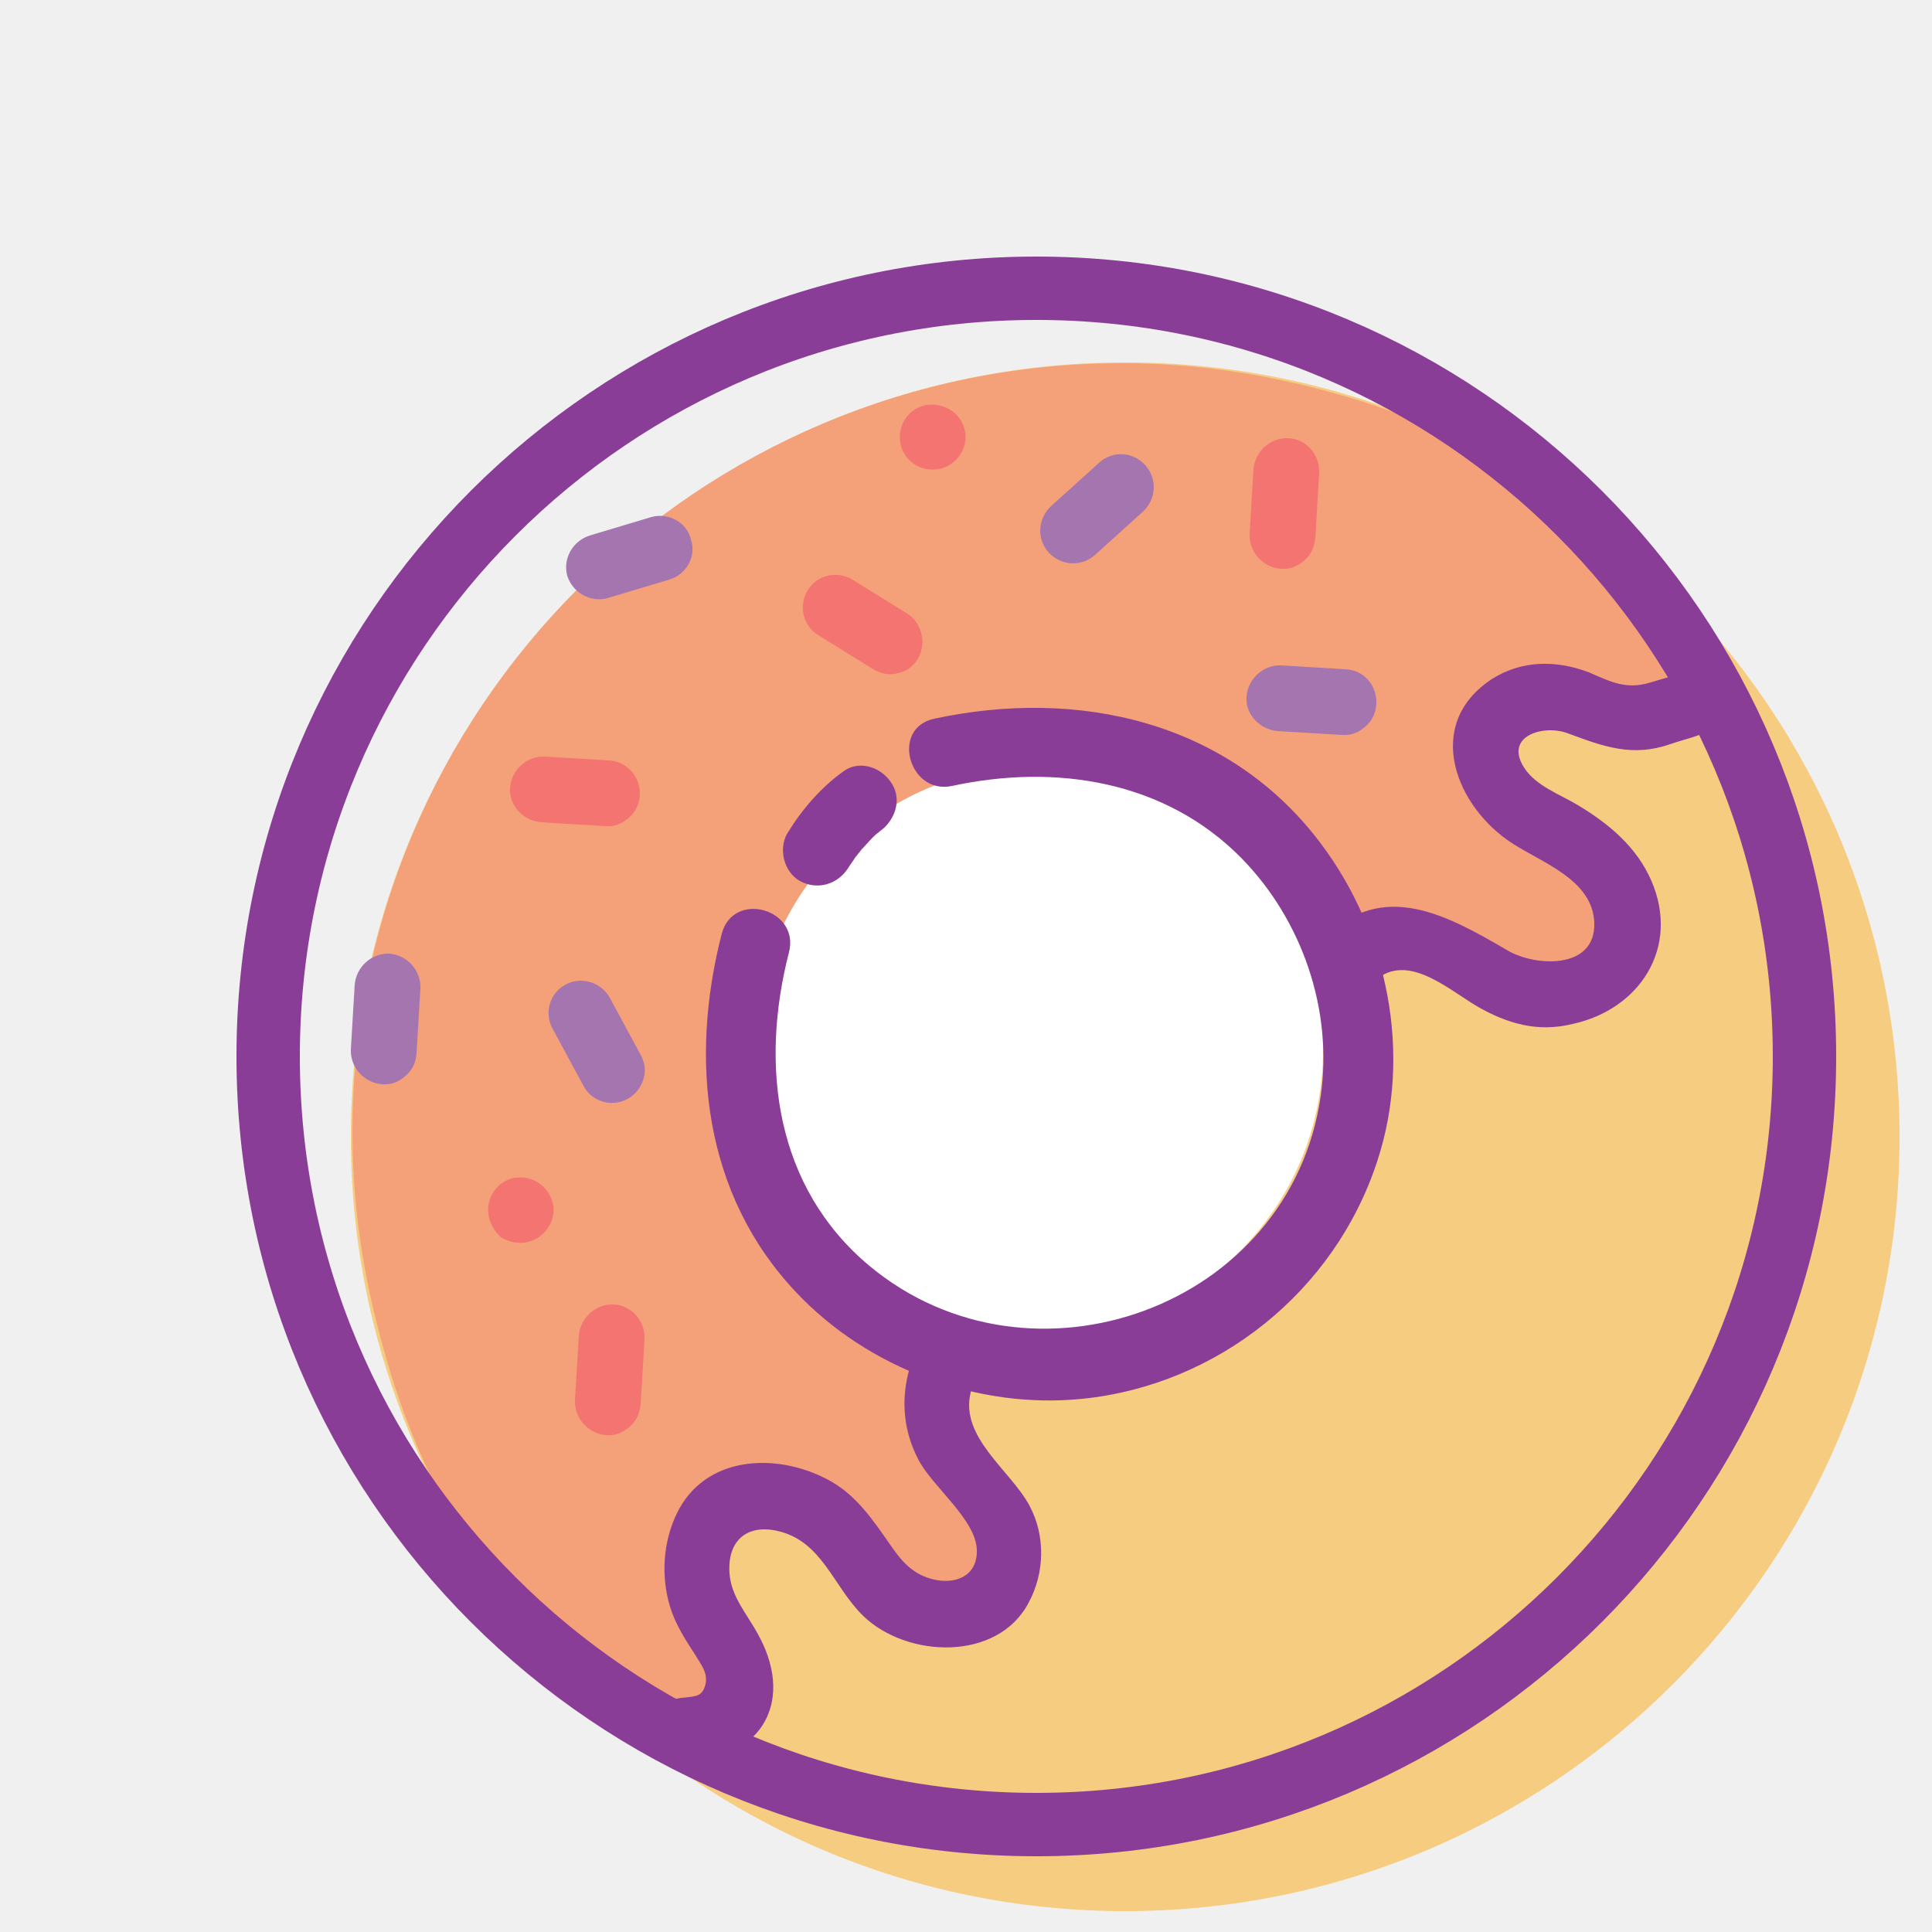
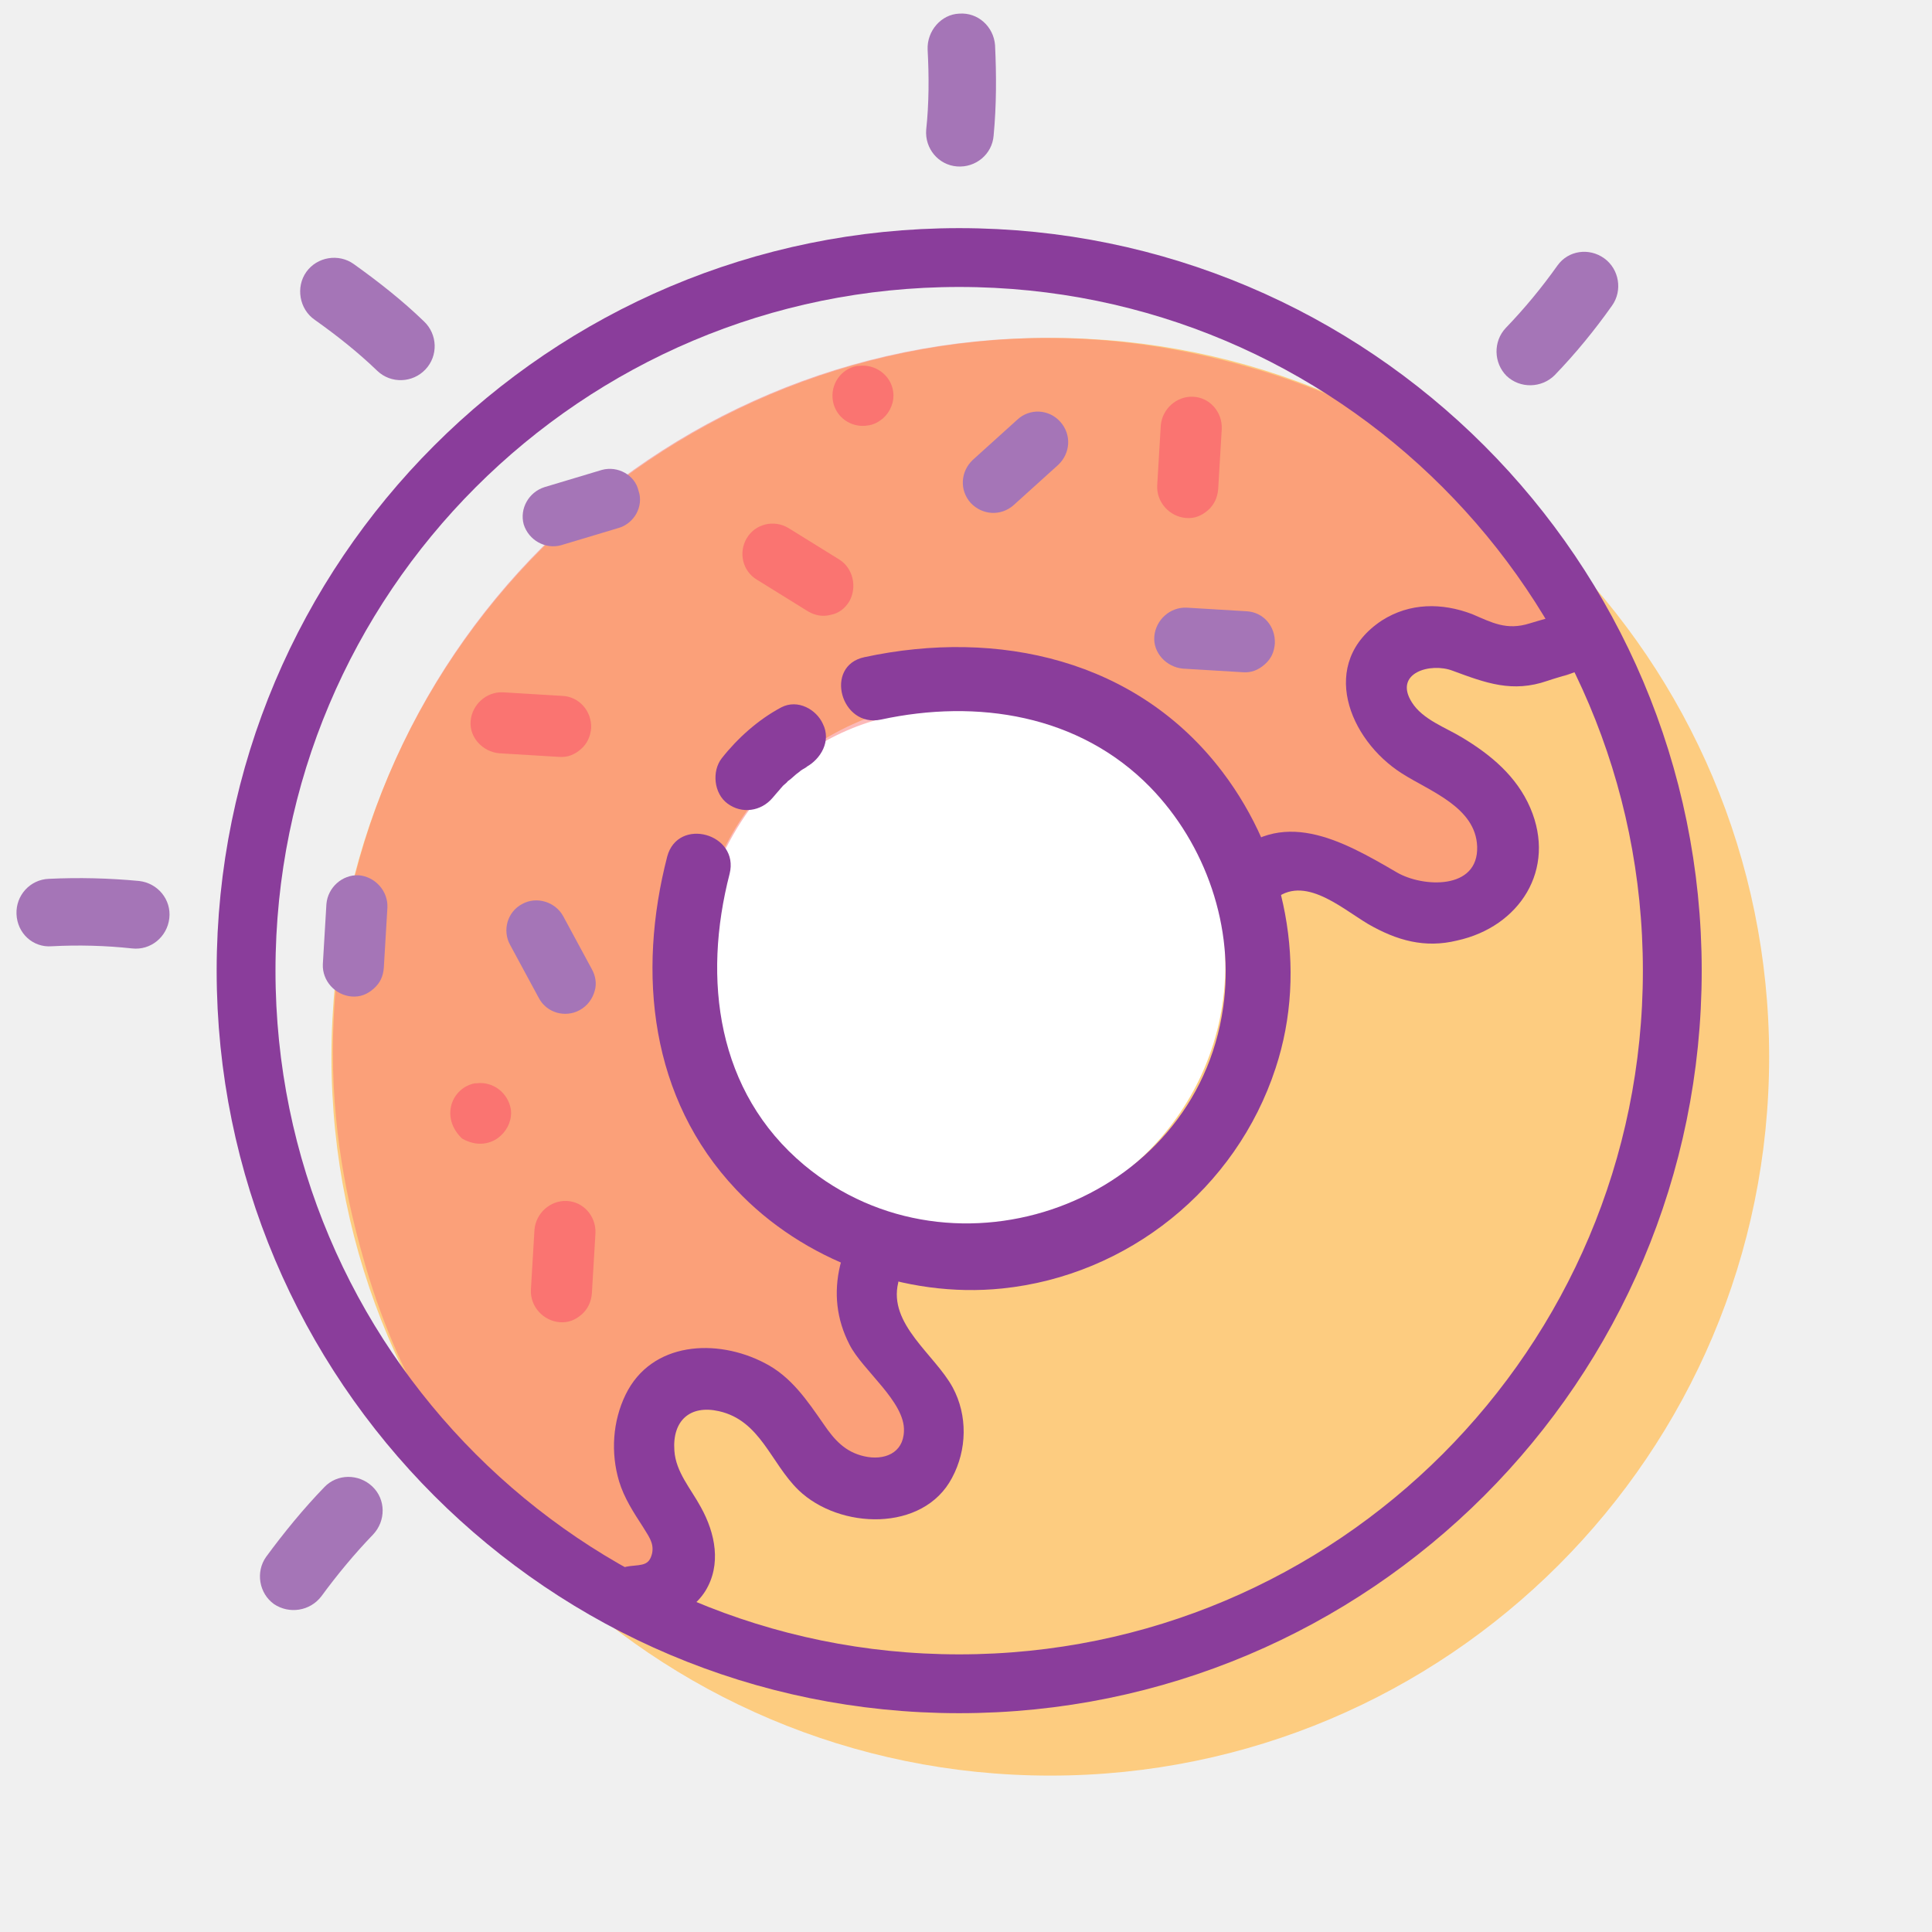
- <svg xmlns="http://www.w3.org/2000/svg" version="1.1" id="Livello_1" x="0px" y="0px" viewBox="0 0 250 250" style="enable-background:new 0 0 250 250;" xml:space="preserve">
+ <svg xmlns="http://www.w3.org/2000/svg" version="1.1" id="Livello_1" x="0px" y="0px" viewBox="15.4 -120.3 269.3 269.3" style="enable-background:new 15.4 -120.3 269.3 269.3;" xml:space="preserve">
  <style type="text/css">
- 	.st0{fill:#F5CC80;}
+ 	.st0{fill:#FDCC80;}
	.st1{fill:none;}
- 	.st2{opacity:0.5;fill:#F47471;enable-background:new    ;}
- 	.st3{fill:#FFFFFF;}
- 	.st4{fill:#F47471;}
- 	.st5{fill:#A575AF;}
- 	.st6{fill:none;stroke:#8A3D97;stroke-width:8.2;stroke-miterlimit:10;}
- 	.st7{fill:#8A3D97;}
- 
- 
- 	@keyframes popup-hair {
- 		to {
- 			visibility: unset
- 		}
- 	}
- 
- 	#Livello_2 .st5{
- 		visibility: hidden;
- 
- 		animation-name: popup-hair;
- 		animation-timing-function: linear;
- 		animation-iteration-count: 1;
- 		animation-duration: .1;
- 		animation-delay: 2.5s;
- 		animation-fill-mode: forwards;
- 	}
- 
+ 	.st2{fill:#FFFFFF;}
+ 	.st3{opacity:0.5;fill:#FA7471;enable-background:new    ;}
+ 	.st4{fill:#FA7471;}
+ 	.st5{fill:#A575B7;}
+ 	.st6{fill:none;stroke:#8A3D9B;stroke-width:8.2;stroke-miterlimit:10;}
+ 	.st7{fill:#8A3D9B;}
</style>
-   <circle id="XMLID_151_" class="st0" cx="145.6" cy="147.1" r="100.2" />
-   <path id="XMLID_150_" class="st1" d="M113.4,39.9c12.9-4,23.2-3.7,29.3-3c6.8,0.8,12.1,2.5,22,5.7c7.1,2.3,12.2,3.9,18.7,7.3  c7.3,3.8,12.3,7.7,15.7,10.3c4,3.1,7.5,5.9,11.3,10.3c3.7,4.3,1.2,2.6,8,12.3c1.1,1.6,2.7,3.9,2,6c-0.6,1.7-2.3,2.5-2.7,2.7  c-2.1,1-4.1,0.5-6,0c-2.3-0.6-4.3-1.6-7-3c-1.8-0.9-2.5-1.4-3.7-1.3c-1.6,0-2.8,0.8-4,1.7c-1.3,0.9-2.4,1.6-3,3  c-0.7,1.6-0.4,3-0.3,3.7c0.5,2.6,2,3.5,5.3,7.3c2.9,3.3,4.4,5,5,7.3c0.3,1,1,3.7-0.3,6c-0.2,0.3-0.4,0.6-3.3,3.3  c-1.8,1.6-2.6,2.4-3,2.7c-2.5,1.5-5.1,1.4-6.3,1.3c-1-0.1-4.3-0.3-7.3-2.7c-3.1-2.4-2.2-4-5-6.3c-3.8-3.1-9.1-3-9-3.3  c0-0.3,2.8,0.2,3-0.3c0.2-0.7-4.8-2.8-11.7-6c-11.4-5.2-11.7-5.8-15.3-6.7c-4.3-1-7.7-1-13-1c-8,0-13.6,1-13.7,0.7  c0-0.3,2.8-1.1,3-0.7c0.5,1.1-17.8,6.7-22.7,19.3c-1.3,3.3-2,7.3-2,7.3c-0.8,4.3-0.3,5.9-0.7,11.7c-0.5,8.5-1.6,8.1-1,11.3  c0.6,3.1,2.5,5.9,6.3,11.3c3.8,5.5,5.8,8.2,8.3,10c4.3,3,7.1,2.6,8.7,5.7c1.4,2.7-0.4,3.9,1,7.3c1.1,2.8,2.5,2.5,6,7.3  c3.1,4.1,3.1,5.7,3,6.3c-0.2,2.5-2.3,4.3-2.7,4.7c-1.2,1-2.3,1.4-4,2c-2.3,0.8-4.2,1-4.7,1c-2.4,0.2-5.2,0.4-7.3-1  c-2.8-1.8-1.4-4.5-4.3-8c-1.9-2.3-5.6-4.9-9-4c-2.1,0.6-3.4,2.3-5.3,5c-1.7,2.4-2.7,3.8-2.7,5.7c0,2.1,1.2,2.3,3.3,6.7  c1.1,2.3,1.8,3.7,2,5.7c0.1,0.7,0.3,3.1-0.7,6c-0.6,1.8-1.2,3.5-2.7,4.3c-2.4,1.3-5.7-0.7-7.3-1.7c-16.4-10.1-24-19.7-24-19.7  c-4.1-5.2-10.1-13.8-15.3-26c-7.6-17.7-8.8-32.4-9-35.7c-0.5-7.5-1.1-16.8,2-28.3c3.2-11.9,8.7-19.7,14-27.3  c3.8-5.5,11.1-15.8,24-25.7C89.5,47.7,103.7,42.5,113.4,39.9z" />
-   <path id="XMLID_148_" class="st2" d="M92.5,225.7c-6.6,0.3-31.9-13.4-42.4-49.5c-1.9-6.6-4.5-16.8-4.5-29.6  c0-55,44.6-99.6,99.6-99.6c13.1,0,23.5,2.7,29.6,4.5c34.4,10.4,48,34.1,44.9,40.5s-7.3-3.4-19.6-2.5c-1.4,0.1-6.1,4.5-7.5,6.2  c-2.7,3.2,13.5,12.7,14.6,15.9c1.7,5,3.4,6.8,3.3,10.3c0,0.9-4,2.7-6.2,5.1c-1.3,1.4-5.1-1.7-16.6-1.7c-6,0-14.1-2.8-14.7-9.9  c-0.5-6.6-3.3-1.3-3.3-1.5c0-0.4-16.6-16.8-30.1-12.8c-3.4,1-14.9-6.4-36.3,18.2c-0.8,0.9-7.4,18.9-7.2,21.4  c0.9,11.9,5,25.8,12.1,27.5c13,3,18.6,17.2,15.7,17c-13.7-0.9-2.8-2.3-2.9-2.6c-0.1-0.4,11.4,8,5.3,7.5c-2.4-0.2,5.5,9.9,2.9,9.8  c-2.7-0.1-2.7,4.6-5.6,5.9c-3.5,1.5-5.8,1.1-6.5,0.7c-0.8-0.5-6.4-3.8-5.6-3.9c1.1-0.1,2.7-7.9,2.9-2.3c0.4,8.9-9.2-8.1-18-4.9  c-0.8,0.3-3-0.2-4.6,1.1c-0.3,0.2-1.1,0.9-1.5,2c-1.2,3.3,2.6,7.4,1.6,8.2c-0.2,0.2-0.8,0.4-1.8,0.3c-4.1-0.4,12,5.9,6.6,5.4  c-1-0.1,3.8,3.5,2.7,5.2s-7.6,0.9-6.3,3.4c0.8,1.6,1.4,2.4,2.6,4.9c1.2,2.6,1.3,3.3,1,3.9C96,231.1,93.3,225.7,92.5,225.7z" />
-   <circle id="tondo_interno_1_" class="st3" cx="134.4" cy="135.9" r="36.8" />
-   <g id="XMLID_99_">
-     <g id="XMLID_144_">
-       <g id="XMLID_145_">
-         <path id="XMLID_146_" class="st4" d="M120.1,52.4c-0.1,0-0.1,0-0.2,0c-2.3,0.4-3.8,2.6-3.4,4.9c0.4,2.3,2.6,3.8,4.9,3.4     c0.8-0.1,1.5-0.5,2.1-1c1-0.9,1.6-2.3,1.4-3.7C124.6,53.7,122.4,52.1,120.1,52.4z" />
-       </g>
-     </g>
-     <g id="XMLID_141_">
-       <g id="XMLID_142_">
-         <path id="XMLID_143_" class="st4" d="M166.7,56.7c-2.3-0.1-4.3,1.7-4.5,4l-0.5,8.4c-0.1,2.3,1.7,4.3,4,4.5     c1.2,0.1,2.2-0.3,3.1-1.1c0.8-0.7,1.3-1.7,1.4-2.9l0.5-8.4C170.8,58.8,169,56.8,166.7,56.7z" />
-       </g>
-     </g>
-     <g id="XMLID_138_">
-       <g id="XMLID_139_">
-         <path id="XMLID_140_" class="st4" d="M79.4,168.8c-2.3-0.1-4.3,1.7-4.5,4l-0.5,8.4c-0.1,2.3,1.7,4.3,4,4.5     c1.2,0.1,2.2-0.3,3.1-1.1c0.8-0.7,1.3-1.7,1.4-2.9l0.5-8.4C83.5,170.9,81.7,168.9,79.4,168.8z" />
-       </g>
-     </g>
-     <g id="XMLID_135_">
-       <g id="XMLID_136_">
-         <path id="XMLID_137_" class="st5" d="M50.4,123.4c-2.3-0.1-4.3,1.7-4.5,4l-0.5,8.4c-0.1,2.3,1.7,4.3,4,4.5     c1.2,0.1,2.2-0.3,3.1-1.1s1.3-1.7,1.4-2.9l0.5-8.4C54.5,125.6,52.7,123.6,50.4,123.4z" />
-       </g>
-     </g>
-     <g id="XMLID_132_">
-       <g id="XMLID_133_">
-         <path id="XMLID_134_" class="st5" d="M142.2,59.9l-6.2,5.6c-1.7,1.6-1.9,4.2-0.3,6c1.6,1.7,4.2,1.9,6,0.3l6.2-5.6     c1.7-1.6,1.9-4.2,0.3-6S143.9,58.3,142.2,59.9z" />
-       </g>
-     </g>
-     <g id="XMLID_129_">
-       <g id="XMLID_130_">
-         <path id="XMLID_131_" class="st4" d="M78.8,98.4l-8.3-0.5c-2.3-0.1-4.3,1.7-4.5,4s1.7,4.3,4,4.5l8.3,0.5c1.2,0.1,2.2-0.3,3.1-1.1     c0.8-0.7,1.3-1.7,1.4-2.9C82.9,100.5,81.1,98.5,78.8,98.4z" />
-       </g>
-     </g>
-     <g id="XMLID_126_">
-       <g id="XMLID_127_">
-         <path id="XMLID_128_" class="st5" d="M174.1,86.6l-8.3-0.5c-2.3-0.1-4.3,1.7-4.5,4s1.7,4.3,4,4.5l8.3,0.5     c1.2,0.1,2.2-0.3,3.1-1.1s1.3-1.7,1.4-2.9C178.2,88.7,176.5,86.7,174.1,86.6z" />
-       </g>
-     </g>
-     <g id="XMLID_123_">
-       <g id="XMLID_124_">
-         <path id="XMLID_125_" class="st4" d="M117.4,79.4l-7.1-4.4c-2-1.2-4.6-0.6-5.8,1.4c-1.2,2-0.6,4.6,1.4,5.8l7.1,4.4     c1,0.6,2.1,0.8,3.2,0.5c1.1-0.2,2-0.9,2.6-1.9C119.9,83.2,119.3,80.6,117.4,79.4z" />
-       </g>
-     </g>
-     <g id="XMLID_120_">
-       <g id="XMLID_121_">
-         <path id="XMLID_122_" class="st5" d="M73.2,127.4c-2.1,1.1-2.8,3.7-1.7,5.7l4,7.4c1.1,2.1,3.7,2.8,5.7,1.7     c1.1-0.6,1.8-1.6,2.1-2.7c0.3-1,0.1-2.1-0.4-3l-4-7.4C77.8,127.1,75.2,126.3,73.2,127.4z" />
-       </g>
-     </g>
-   </g>
-   <g id="Livello_2">
-     <path id="XMLID_77_" class="st5" d="M220.5,34.2c-2.2,3.1-4.6,6-7.2,8.7c-1.8,1.9-1.7,4.9,0.1,6.7c1.9,1.8,4.9,1.7,6.7-0.1   c2.9-3,5.6-6.3,8-9.7c1.5-2.1,1-5.1-1.1-6.6C224.9,31.7,222,32.1,220.5,34.2z" />
-     <path id="XMLID_51_" class="st5" d="M129.7,8.3c0.2,3.7,0.2,7.5-0.2,11.2c-0.2,2.6,1.7,4.9,4.3,5.1c2.6,0.2,4.9-1.7,5.1-4.3   c0.4-4.2,0.4-8.4,0.2-12.6c-0.2-2.6-2.4-4.6-5-4.4C131.6,3.4,129.6,5.7,129.7,8.3z" />
-     <path id="XMLID_61_" class="st5" d="M39.3,41.9c3.1,2.2,6,4.5,8.7,7.1c1.9,1.8,4.9,1.7,6.7-0.2s1.7-4.9-0.2-6.7   c-3-2.9-6.3-5.5-9.8-8c-2.1-1.5-5.1-1-6.6,1.1S37.1,40.4,39.3,41.9z" />
-     <path id="XMLID_62_" class="st5" d="M7.6,133.3c3.7-0.2,7.5-0.1,11.2,0.3c2.6,0.3,4.9-1.6,5.2-4.2s-1.6-4.9-4.2-5.2   c-4.2-0.4-8.4-0.5-12.6-0.3c-2.6,0.1-4.6,2.3-4.5,4.9C2.8,131.5,5,133.5,7.6,133.3z" />
-     <path id="XMLID_63_" class="st5" d="M45.2,223.9c2.2-3,4.6-5.9,7.2-8.6c1.8-1.9,1.8-4.9-0.1-6.7c-1.9-1.8-4.9-1.8-6.7,0.1   c-2.9,3-5.6,6.3-8.1,9.7c-1.5,2.1-1,5.1,1.1,6.6C40.7,226.4,43.6,226,45.2,223.9z" />
-     <g id="XMLID_52_">
-       <g id="XMLID_58_">
-         <circle id="XMLID_64_" class="st6" cx="134.1" cy="136.7" r="99.4" />
-         <g id="XMLID_60_">
-           <g id="XMLID_91_">
-             <path id="XMLID_97_" class="st7" d="M177.5,127.3c4.2-4.4,9.6,0.5,13.6,2.9c4,2.3,7.9,3.4,12.4,2.3c8.7-1.9,13.9-9.9,10.2-18.5       c-1.9-4.4-5.5-7.4-9.5-9.8c-2.3-1.4-5.5-2.5-7-4.9c-2.6-4.1,2.6-5.6,5.7-4.4c4.6,1.7,8.3,3.1,13.2,1.4c3.5-1.2,7.6-1.6,8.2-6.1       c0.7-5.3-7.4-7.6-8.1-2.2c-0.1,0.2-0.1,0.5-0.2,0.7c0.8-0.6,1.7-1.3,2.5-1.9c-1.6,0.6-3.3,1-4.9,1.5c-3.2,1-5.2-0.1-8-1.3       c-4.2-1.6-8.7-1.6-12.6,0.9c-8.9,5.9-4.6,16.6,2.8,21.3c3.9,2.5,10.3,4.7,10.5,10.2c0.2,6.1-7.6,5.7-11.2,3.6       c-7.7-4.5-16.2-9.3-23.7-1.6C167.8,125.3,173.7,131.2,177.5,127.3L177.5,127.3z" />
+   <g>
+     <g>
+       <circle id="XMLID_151_" class="st0" cx="161.8" cy="27" r="100.2" />
+       <path id="XMLID_150_" class="st1" d="M128.4-81.8c12.9-4,23.2-3.7,29.3-3c6.8,0.8,12.1,2.5,22,5.7c7.1,2.3,12.2,3.9,18.7,7.3    c7.3,3.8,12.3,7.7,15.7,10.3c4,3.1,7.5,5.9,11.3,10.3c3.7,4.3,1.2,2.6,8,12.3c1.1,1.6,2.7,3.9,2,6c-0.6,1.7-2.3,2.5-2.7,2.7    c-2.1,1-4.1,0.5-6,0c-2.3-0.6-4.3-1.6-7-3c-1.8-0.9-2.5-1.4-3.7-1.3c-1.6,0-2.8,0.8-4,1.7c-1.3,0.9-2.4,1.6-3,3    c-0.7,1.6-0.4,3-0.3,3.7c0.5,2.6,2,3.5,5.3,7.3c2.9,3.3,4.4,5,5,7.3c0.3,1,1,3.7-0.3,6c-0.2,0.3-0.4,0.6-3.3,3.3    c-1.8,1.6-2.6,2.4-3,2.7c-2.5,1.5-5.1,1.4-6.3,1.3c-1-0.1-4.3-0.3-7.3-2.7c-3.1-2.4-2.2-4-5-6.3c-3.8-3.1-9.1-3-9-3.3    c0-0.3,2.8,0.2,3-0.3c0.2-0.7-4.8-2.8-11.7-6c-11.4-5.2-11.7-5.8-15.3-6.7c-4.3-1-7.7-1-13-1c-8,0-13.6,1-13.7,0.7    c0-0.3,2.8-1.1,3-0.7c0.5,1.1-17.8,6.7-22.7,19.3c-1.3,3.3-2,7.3-2,7.3c-0.8,4.3-0.3,5.9-0.7,11.7c-0.5,8.5-1.6,8.1-1,11.3    c0.6,3.1,2.5,5.9,6.3,11.3c3.8,5.5,5.8,8.2,8.3,10c4.3,3,7.1,2.6,8.7,5.7c1.4,2.7-0.4,3.9,1,7.3c1.1,2.8,2.5,2.5,6,7.3    c3.1,4.1,3.1,5.7,3,6.3c-0.2,2.5-2.3,4.3-2.7,4.7c-1.2,1-2.3,1.4-4,2c-2.3,0.8-4.2,1-4.7,1c-2.4,0.2-5.2,0.4-7.3-1    c-2.8-1.8-1.4-4.5-4.3-8c-1.9-2.3-5.6-4.9-9-4c-2.1,0.6-3.4,2.3-5.3,5c-1.7,2.4-2.7,3.8-2.7,5.7c0,2.1,1.2,2.3,3.3,6.7    c1.1,2.3,1.8,3.7,2,5.7c0.1,0.7,0.3,3.1-0.7,6c-0.6,1.8-1.2,3.5-2.7,4.3c-2.4,1.3-5.7-0.7-7.3-1.7c-16.4-10.1-24-19.7-24-19.7    c-4.1-5.2-10.1-13.8-15.3-26c-7.6-17.7-8.8-32.4-9-35.7c-0.5-7.5-1.1-16.8,2-28.3c3.2-11.9,8.7-19.7,14-27.3    c3.8-5.5,11.1-15.8,24-25.7C104.5-74,118.7-79.2,128.4-81.8z" />
+       <circle id="tondo_interno_1_" class="st2" cx="149.4" cy="14.2" r="36.8" />
+       <path id="XMLID_148_" class="st3" d="M108.7,105.5c-6.6,0.3-31.9-13.4-42.4-49.5c-1.9-6.6-4.5-16.8-4.5-29.6    c0-55,44.6-99.6,99.6-99.6c13.1,0,23.5,2.7,29.6,4.5c34.4,10.4,48,34.1,44.9,40.5s-10.6-3.4-22.9-2.5c-1.4,0.1-4.2,4-4.2,6.2    c0,7.2,13.5,12.7,14.6,15.9c1.7,5,3.4,6.2,2.3,9.5c-1.5,4.8-2.9,3.6-5.2,5.9c-0.9,0.9-5.6,0.7-16.6-1.7c-5.9-1.3-18-11.2-18-11.4    c0-0.4-16.2-13.3-30.2-14.8c-6.6-0.7-28.1-2.8-39.2,19.2c-0.5,1.1-4.4,20-4.2,22.5c0.9,11.9,7,24.7,12.1,27.5    c11.7,6.4,12.9,14.7,12.8,14.4c-0.1-0.4,7.8,14.7,8.2,17.3c0.3,2.1-0.8,7.4-3.7,8.7c-3.5,1.5-7.7-1.7-8.4-2.1    c-0.8-0.5-10.7-16.3-19.5-13.1c-0.8,0.3-6,3.7-7.6,5c-0.3,0.2,4.8,15.4,5.6,18.5C112.3,98.6,109.5,105.5,108.7,105.5z" />
+       <g id="XMLID_99_">
+         <g id="XMLID_144_">
+           <g id="XMLID_145_">
+             <path id="XMLID_146_" class="st4" d="M135.1-69.3c-0.1,0-0.1,0-0.2,0c-2.3,0.4-3.8,2.6-3.4,4.9c0.4,2.3,2.6,3.8,4.9,3.4       c0.8-0.1,1.5-0.5,2.1-1c1-0.9,1.6-2.3,1.4-3.7C139.6-68,137.4-69.6,135.1-69.3z" />
          </g>
        </g>
-         <g id="XMLID_59_">
-           <g id="XMLID_85_">
-             <path id="XMLID_89_" class="st7" d="M117.5,177.8c-0.9,3.8-0.5,7.5,1.3,11c1.8,3.6,7.8,8,7.6,12.1c-0.1,3.1-2.8,4.1-5.5,3.5       s-4.2-2.3-5.7-4.5c-2.3-3.3-4.5-6.6-8.2-8.5c-6.7-3.5-15.8-3-19.4,4.4c-1.8,3.7-2.1,8.1-0.9,12.1c0.7,2.3,2,4.3,3.3,6.3       c0.7,1.2,1.6,2.2,1.3,3.7c-0.4,1.7-1.3,1.6-3.1,1.8c-5.3,0.6-5.4,9,0,8.4c4-0.5,8.2-1.3,10.5-4.9c2.3-3.7,1.4-8.1-0.6-11.7       c-1.4-2.6-3.5-4.9-3.7-7.9c-0.3-4.2,2.2-6.4,6.2-5.5c5.8,1.3,7.2,7.2,11.1,11c5.7,5.5,17.4,5.9,21.4-1.7       c2.1-3.9,2.2-8.7,0.1-12.6c-2.5-4.6-9-8.8-7.6-14.6C126.8,174.8,118.7,172.5,117.5,177.8L117.5,177.8z" />
+         <g id="XMLID_141_">
+           <g id="XMLID_142_">
+             <path id="XMLID_143_" class="st4" d="M181.7-65c-2.3-0.1-4.3,1.7-4.5,4l-0.5,8.4c-0.1,2.3,1.7,4.3,4,4.5       c1.2,0.1,2.2-0.3,3.1-1.1c0.8-0.7,1.3-1.7,1.4-2.9l0.5-8.4C185.8-62.9,184-64.9,181.7-65z" />
+           </g>
+         </g>
+         <g id="XMLID_138_">
+           <g id="XMLID_139_">
+             <path id="XMLID_140_" class="st4" d="M94.4,47.1c-2.3-0.1-4.3,1.7-4.5,4l-0.5,8.4c-0.1,2.3,1.7,4.3,4,4.5       c1.2,0.1,2.2-0.3,3.1-1.1c0.8-0.7,1.3-1.7,1.4-2.9l0.5-8.4C98.5,49.2,96.7,47.2,94.4,47.1z" />
+           </g>
+         </g>
+         <g id="XMLID_135_">
+           <g id="XMLID_136_">
+             <path id="XMLID_137_" class="st5" d="M65.4,1.7c-2.3-0.1-4.3,1.7-4.5,4l-0.5,8.4c-0.1,2.3,1.7,4.3,4,4.5       c1.2,0.1,2.2-0.3,3.1-1.1s1.3-1.7,1.4-2.9l0.5-8.4C69.5,3.9,67.7,1.9,65.4,1.7z" />
+           </g>
+         </g>
+         <g id="XMLID_132_">
+           <g id="XMLID_133_">
+             <path id="XMLID_134_" class="st5" d="M157.2-61.8l-6.2,5.6c-1.7,1.6-1.9,4.2-0.3,6c1.6,1.7,4.2,1.9,6,0.3l6.2-5.6       c1.7-1.6,1.9-4.2,0.3-6S158.9-63.4,157.2-61.8z" />
+           </g>
+         </g>
+         <g id="XMLID_129_">
+           <g id="XMLID_130_">
+             <path id="XMLID_131_" class="st4" d="M93.8-23.3l-8.3-0.5c-2.3-0.1-4.3,1.7-4.5,4s1.7,4.3,4,4.5l8.3,0.5       c1.2,0.1,2.2-0.3,3.1-1.1c0.8-0.7,1.3-1.7,1.4-2.9C97.9-21.2,96.1-23.2,93.8-23.3z" />
+           </g>
+         </g>
+         <g id="XMLID_126_">
+           <g id="XMLID_127_">
+             <path id="XMLID_128_" class="st5" d="M189.1-35.1l-8.3-0.5c-2.3-0.1-4.3,1.7-4.5,4s1.7,4.3,4,4.5l8.3,0.5       c1.2,0.1,2.2-0.3,3.1-1.1s1.3-1.7,1.4-2.9C193.2-33,191.5-35,189.1-35.1z" />
+           </g>
+         </g>
+         <g id="XMLID_123_">
+           <g id="XMLID_124_">
+             <path id="XMLID_125_" class="st4" d="M132.4-42.3l-7.1-4.4c-2-1.2-4.6-0.6-5.8,1.4c-1.2,2-0.6,4.6,1.4,5.8l7.1,4.4       c1,0.6,2.1,0.8,3.2,0.5c1.1-0.2,2-0.9,2.6-1.9C134.9-38.5,134.3-41.1,132.4-42.3z" />
+           </g>
+         </g>
+         <g id="XMLID_120_">
+           <g id="XMLID_121_">
+             <path id="XMLID_122_" class="st5" d="M88.2,5.7c-2.1,1.1-2.8,3.7-1.7,5.7l4,7.4c1.1,2.1,3.7,2.8,5.7,1.7       c1.1-0.6,1.8-1.6,2.1-2.7c0.3-1,0.1-2.1-0.4-3l-4-7.4C92.8,5.4,90.2,4.6,88.2,5.7z" />
          </g>
        </g>
      </g>
-       <g id="XMLID_56_">
-         <g id="XMLID_57_">
-           <g id="XMLID_78_">
-             <path id="XMLID_83_" class="st7" d="M123.2,101.7c13.4-2.9,27.6-0.7,37.5,9.4c7.8,8,11.8,19.6,10.2,30.7       c-3.9,27.4-37.5,39.4-58.4,22c-12.2-10.2-14.2-25.9-10.4-40.6c1.4-5.6-7.2-8-8.7-2.4c-4.2,16.3-2.4,33.7,9.6,46.4       c9.3,9.9,23.6,15.2,37.1,13.8c17.5-1.8,32.6-13.9,38.1-30.7c4.6-13.9,1.4-29.7-7.4-41.3c-11.9-15.7-31.3-20-49.9-16       C115.2,94.2,117.6,102.9,123.2,101.7L123.2,101.7z" />
+       <g id="Livello_2">
+         <path id="XMLID_77_" class="st5 hair" d="M232.5-83.3c-2.2,3.1-4.6,6-7.2,8.7c-1.8,1.9-1.7,4.9,0.1,6.7c1.9,1.8,4.9,1.7,6.7-0.1     c2.9-3,5.6-6.3,8-9.7c1.5-2.1,1-5.1-1.1-6.6S234-85.4,232.5-83.3z" />
+         <path id="XMLID_51_" class="st5 hair" d="M144.7-113.4c0.2,3.7,0.2,7.5-0.2,11.2c-0.2,2.6,1.7,4.9,4.3,5.1c2.6,0.2,4.9-1.7,5.1-4.3     c0.4-4.2,0.4-8.4,0.2-12.6c-0.2-2.6-2.4-4.6-5-4.4C146.6-118.3,144.6-116,144.7-113.4z" />
+         <path id="XMLID_61_" class="st5 hair" d="M59.3-75.7c3.1,2.2,6,4.5,8.7,7.1c1.9,1.8,4.9,1.7,6.7-0.2s1.7-4.9-0.2-6.7     c-3-2.9-6.3-5.5-9.8-8c-2.1-1.5-5.1-1-6.6,1.1S57.1-77.2,59.3-75.7z" />
+         <path id="XMLID_62_" class="st5 hair" d="M22.6,11.6c3.7-0.2,7.5-0.1,11.2,0.3c2.6,0.3,4.9-1.6,5.2-4.2s-1.6-4.9-4.2-5.2     C30.6,2.1,26.4,2,22.2,2.2c-2.6,0.1-4.6,2.3-4.5,4.9C17.8,9.8,20,11.8,22.6,11.6z" />
+         <path id="XMLID_63_" class="st5 hair" d="M60.2,102.2c2.2-3,4.6-5.9,7.2-8.6c1.8-1.9,1.8-4.9-0.1-6.7c-1.9-1.8-4.9-1.8-6.7,0.1     c-2.9,3-5.6,6.3-8.1,9.7c-1.5,2.1-1,5.1,1.1,6.6C55.7,104.7,58.6,104.3,60.2,102.2z" />
+         <g id="XMLID_52_">
+           <g id="XMLID_58_">
+             <circle id="XMLID_64_" class="st6" cx="149.1" cy="15" r="99.4" />
+             <g id="XMLID_60_">
+               <g id="XMLID_91_">
+                 <path id="XMLID_97_" class="st7" d="M192.5,5.6c4.2-4.4,9.6,0.5,13.6,2.9c4,2.3,7.9,3.4,12.4,2.3c8.7-1.9,13.9-9.9,10.2-18.5         c-1.9-4.4-5.5-7.4-9.5-9.8c-2.3-1.4-5.5-2.5-7-4.9c-2.6-4.1,2.6-5.6,5.7-4.4c4.6,1.7,8.3,3.1,13.2,1.4         c3.5-1.2,7.6-1.6,8.2-6.1c0.7-5.3-7.4-7.6-8.1-2.2c-0.1,0.2-0.1,0.5-0.2,0.7c0.8-0.6,1.7-1.3,2.5-1.9c-1.6,0.6-3.3,1-4.9,1.5         c-3.2,1-5.2-0.1-8-1.3c-4.2-1.6-8.7-1.6-12.6,0.9c-8.9,5.9-4.6,16.6,2.8,21.3c3.9,2.5,10.3,4.7,10.5,10.2         c0.2,6.1-7.6,5.7-11.2,3.6c-7.7-4.5-16.2-9.3-23.7-1.6C182.8,3.6,188.7,9.5,192.5,5.6L192.5,5.6z" />
+               </g>
+             </g>
+             <g id="XMLID_59_">
+               <g id="XMLID_85_">
+                 <path id="XMLID_89_" class="st7" d="M132.5,56.1c-0.9,3.8-0.5,7.5,1.3,11c1.8,3.6,7.8,8,7.6,12.1c-0.1,3.1-2.8,4.1-5.5,3.5         s-4.2-2.3-5.7-4.5c-2.3-3.3-4.5-6.6-8.2-8.5c-6.7-3.5-15.8-3-19.4,4.4c-1.8,3.7-2.1,8.1-0.9,12.1c0.7,2.3,2,4.3,3.3,6.3         c0.7,1.2,1.6,2.2,1.3,3.7c-0.4,1.7-1.3,1.6-3.1,1.8c-5.3,0.6-5.4,9,0,8.4c4-0.5,8.2-1.3,10.5-4.9c2.3-3.7,1.4-8.1-0.6-11.7         c-1.4-2.6-3.5-4.9-3.7-7.9c-0.3-4.2,2.2-6.4,6.2-5.5c5.8,1.3,7.2,7.2,11.1,11c5.7,5.5,17.4,5.9,21.4-1.7         c2.1-3.9,2.2-8.7,0.1-12.6c-2.5-4.6-9-8.8-7.6-14.6C141.8,53.1,133.7,50.8,132.5,56.1L132.5,56.1z" />
+               </g>
+             </g>
          </g>
+           <g id="XMLID_56_">
+             <g id="XMLID_57_">
+               <g id="XMLID_78_">
+                 <path id="XMLID_83_" class="st7" d="M138.2-20c13.4-2.9,27.6-0.7,37.5,9.4c7.8,8,11.8,19.6,10.2,30.7         c-3.9,27.4-37.5,39.4-58.4,22c-12.2-10.2-14.2-25.9-10.4-40.6c1.4-5.6-7.2-8-8.7-2.4c-4.2,16.3-2.4,33.7,9.6,46.4         c9.3,9.9,23.6,15.2,37.1,13.8c17.5-1.8,32.6-13.9,38.1-30.7c4.6-13.9,1.4-29.7-7.4-41.3c-11.9-15.7-31.3-20-49.9-16         C130.2-27.5,132.6-18.8,138.2-20L138.2-20z" />
+               </g>
+             </g>
+           </g>
+         </g>
+       </g>
+       <g id="XMLID_80_">
+         <g id="XMLID_93_">
+           <path id="XMLID_96_" class="st5" d="M99.3-54.8l-8,2.4c-2.2,0.7-3.5,3-2.9,5.2c0.7,2.2,3,3.5,5.2,2.9l8-2.4c1.1-0.3,2-1.1,2.5-2      s0.7-2.1,0.3-3.2C103.9-54.1,101.5-55.4,99.3-54.8z" />
+         </g>
+       </g>
+       <g id="XMLID_19_">
+         <g id="XMLID_20_">
+           <path id="XMLID_21_" class="st4" d="M81.8,30.7c-0.1,0-0.1,0-0.2,0c-3.2,0.6-4.9,4.7-1.8,7.7c2.1,1.2,4.1,0.8,5.4-0.4      c1-0.9,1.6-2.3,1.4-3.7C86.2,32,84.1,30.4,81.8,30.7z" />
+         </g>
+       </g>
+       <g id="XMLID_45_">
+         <g id="XMLID_55_">
+           <path id="XMLID_48_" class="st6" d="M236.8-67.7" />
+         </g>
+       </g>
+       <g id="XMLID_6_">
+         <g id="XMLID_18_">
+           <path id="XMLID_26_" class="st7" d="M124.3-21.7c-3.2,1.7-6.1,4.3-8.3,7.1c-1.4,1.8-1.1,4.9,0.8,6.3c2,1.5,4.7,1.1,6.3-0.8      c0.4-0.5,0.8-0.9,1.2-1.4c0.6-0.6-0.3,0.3,0.1-0.1c0.2-0.3,0.6-0.5,0.8-0.8c0.6-0.4,1-0.9,1.6-1.3c0.3-0.3,0.6-0.4,0.9-0.6      c0.8-0.5-0.6,0.3,0.1-0.1c2-1.1,3.5-3.6,2.3-6C129.2-21.4,126.6-22.9,124.3-21.7L124.3-21.7z" />
        </g>
      </g>
    </g>
  </g>
-   <g id="XMLID_80_">
-     <g id="XMLID_93_">
-       <path id="XMLID_96_" class="st5" d="M84.3,66.9l-8,2.4c-2.2,0.7-3.5,3-2.9,5.2c0.7,2.2,3,3.5,5.2,2.9l8-2.4c1.1-0.3,2-1.1,2.5-2    s0.7-2.1,0.3-3.2C88.9,67.6,86.5,66.3,84.3,66.9z" />
-     </g>
-   </g>
-   <g id="XMLID_19_">
-     <g id="XMLID_20_">
-       <path id="XMLID_21_" class="st4" d="M66.8,152.4c-0.1,0-0.1,0-0.2,0c-3.2,0.6-4.9,4.7-1.8,7.7c2.1,1.2,4.1,0.8,5.4-0.4    c1-0.9,1.6-2.3,1.4-3.7C71.2,153.7,69.1,152.1,66.8,152.4z" />
-     </g>
-   </g>
-   <g id="XMLID_45_">
-     <g id="XMLID_55_">
-       <path id="XMLID_48_" class="st6" d="M221.8,54" />
-     </g>
-   </g>
-   <g id="XMLID_6_">
-     <g id="XMLID_18_">
-       <path id="XMLID_26_" class="st7" d="M109.3,99.7c-3,2.1-5.5,5-7.4,8.1c-1.2,2-0.5,5,1.6,6.2c2.2,1.2,4.8,0.5,6.2-1.6    c0.3-0.5,0.7-1,1-1.5c0.5-0.7-0.3,0.3,0.1-0.1c0.2-0.3,0.5-0.6,0.7-0.9c0.5-0.5,0.9-1,1.4-1.5c0.3-0.3,0.5-0.5,0.8-0.7    c0.7-0.6-0.6,0.4,0.1-0.1c1.9-1.3,3-4,1.6-6.2C114.2,99.4,111.4,98.3,109.3,99.7L109.3,99.7z" />
-     </g>
-   </g>
</svg>
